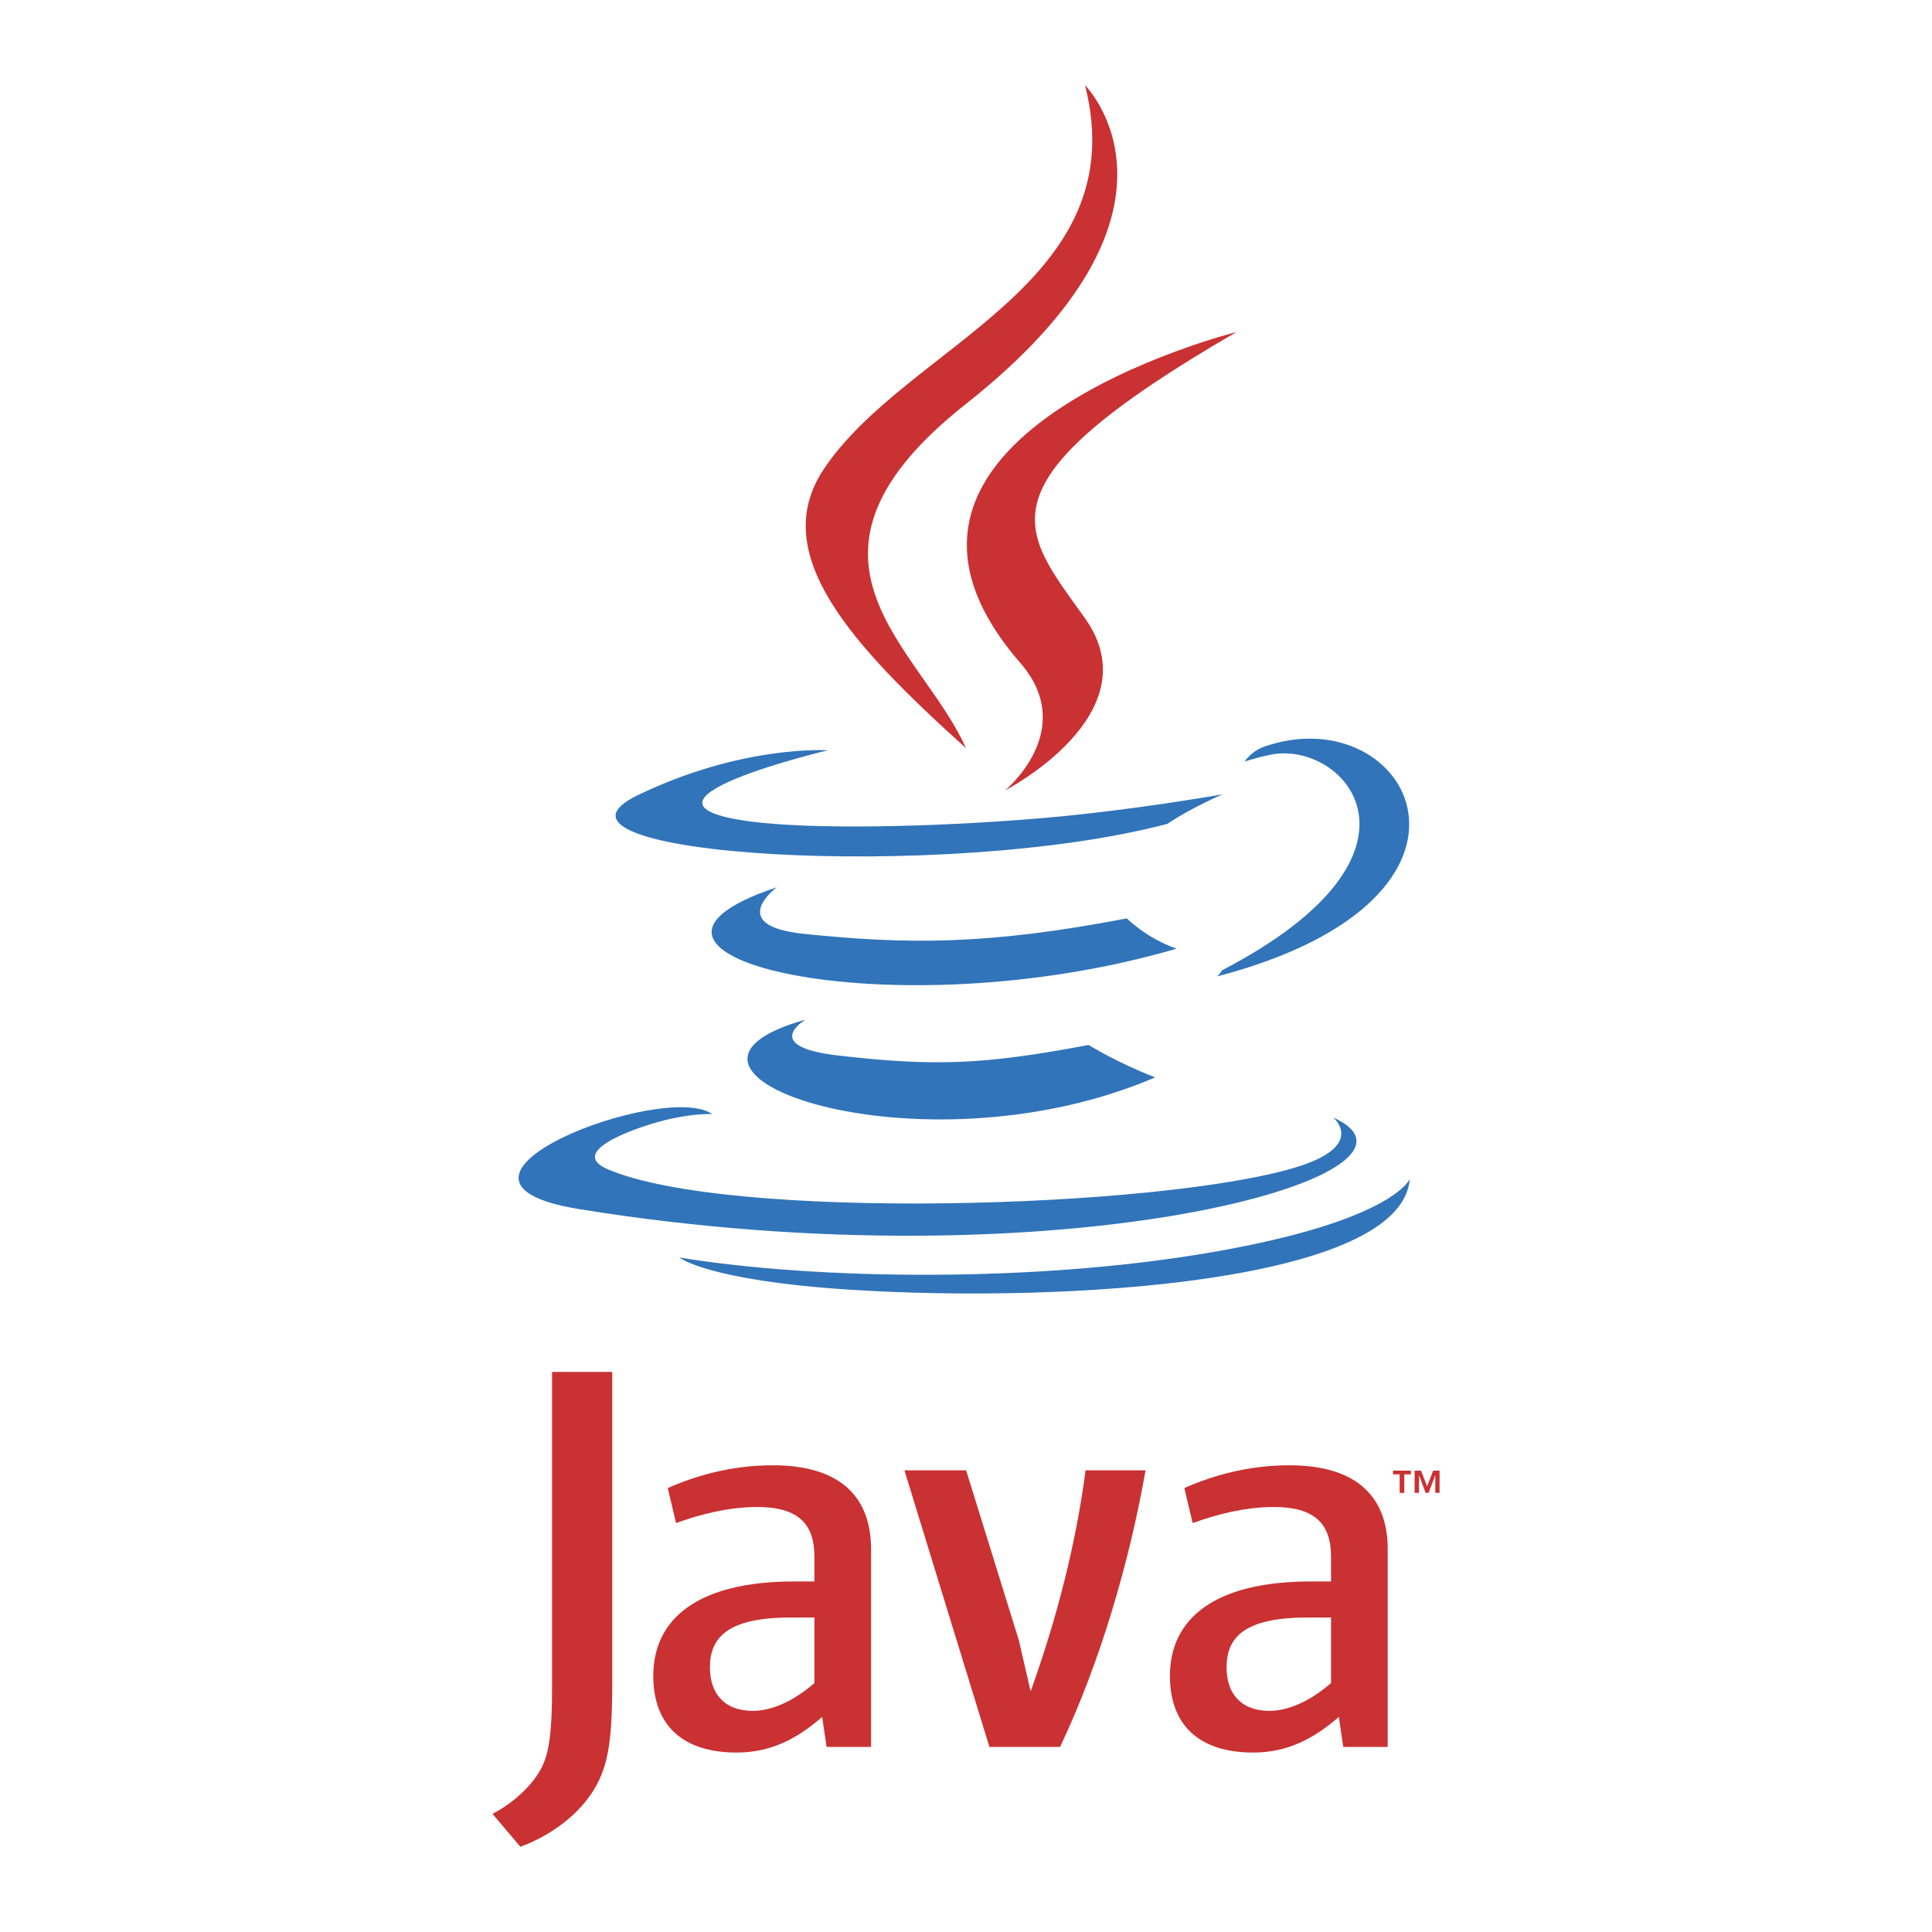
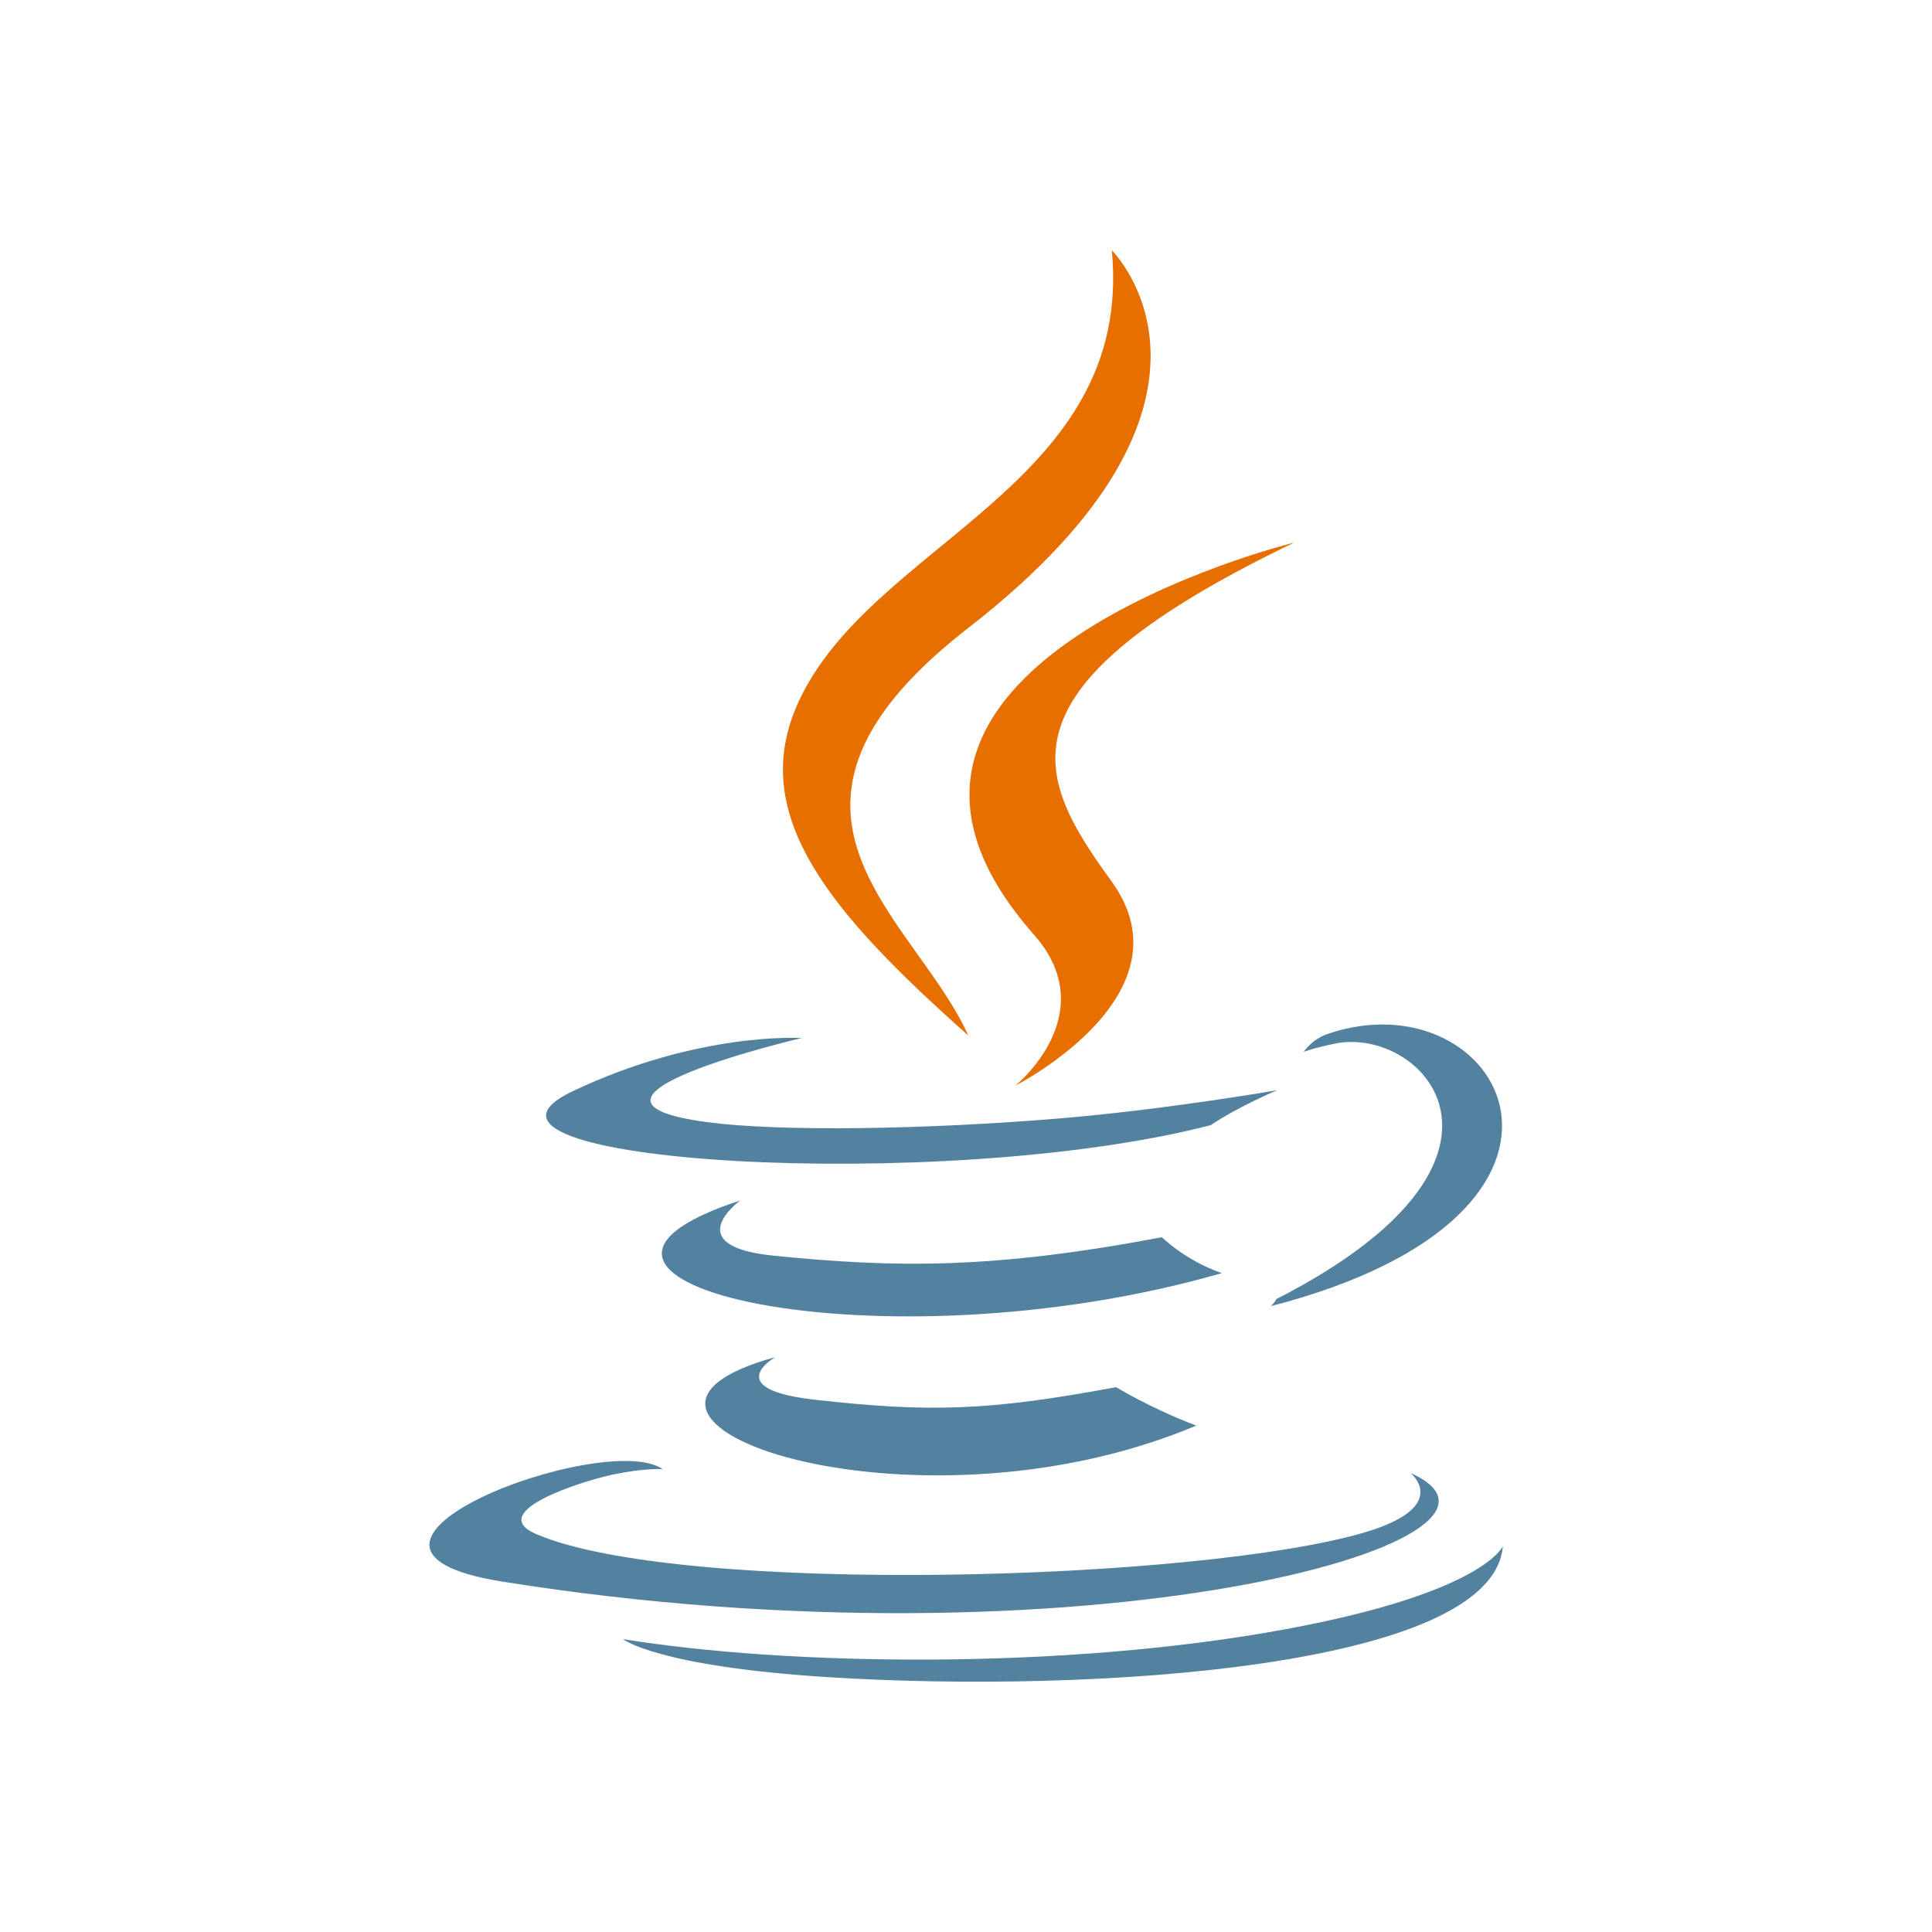
- <svg xmlns="http://www.w3.org/2000/svg" width="2500" height="2500" viewBox="0 0 192.756 192.756">
-   <g fill-rule="evenodd" clip-rule="evenodd">
-     <path fill="#fff" d="M0 0h192.756v192.756H0V0z" />
-     <path d="M80.372 101.729s-4.604 2.679 3.28 3.584c9.554 1.091 14.434.934 24.959-1.057 0 0 2.771 1.735 6.639 3.236-23.601 10.113-53.413-.585-34.878-5.763zM77.487 88.532s-5.165 3.823 2.726 4.639c10.206 1.054 18.262 1.14 32.211-1.544 0 0 1.926 1.955 4.957 3.023-28.531 8.345-60.307.657-39.894-6.118z" fill="#3174b9" />
-     <path d="M101.797 66.143c5.818 6.697-1.525 12.72-1.525 12.72s14.766-7.621 7.984-17.168c-6.332-8.899-11.189-13.32 15.102-28.566-.001-.001-41.27 10.303-21.561 33.014z" fill="#ca3132" />
-     <path d="M133.01 111.491s3.408 2.81-3.754 4.983c-13.619 4.125-56.694 5.369-68.659.164-4.298-1.872 3.766-4.467 6.303-5.015 2.646-.572 4.156-.468 4.156-.468-4.783-3.368-30.916 6.615-13.272 9.479 48.112 7.801 87.704-3.512 75.226-9.143zM82.587 74.857s-21.908 5.205-7.757 7.097c5.977.799 17.883.615 28.982-.316 9.068-.761 18.17-2.389 18.17-2.389s-3.195 1.371-5.51 2.949c-22.251 5.853-65.229 3.127-52.855-2.856 10.462-5.061 18.97-4.485 18.97-4.485zM121.891 96.824c22.617-11.75 12.16-23.044 4.859-21.522-1.785.373-2.586.695-2.586.695s.666-1.042 1.932-1.49c14.441-5.075 25.545 14.972-4.656 22.911-.001 0 .347-.314.451-.594z" fill="#3174b9" />
-     <path d="M108.256 8.504s12.523 12.531-11.881 31.794c-19.571 15.458-4.462 24.269-.006 34.34-11.426-10.307-19.807-19.382-14.185-27.826 8.254-12.395 31.125-18.406 26.072-38.308z" fill="#ca3132" />
-     <path d="M84.812 128.674c21.706 1.388 55.045-.771 55.836-11.044 0 0-1.518 3.894-17.941 6.983-18.529 3.488-41.386 3.082-54.938.845 0 0 2.777 2.298 17.043 3.216z" fill="#3174b9" />
-     <path d="M139.645 147.096h-.66v-.37h1.781v.37h-.66v1.848h-.461v-1.848zm3.554.092h-.008l-.656 1.755h-.301l-.652-1.755h-.008v1.755h-.438v-2.218h.643l.604 1.569.604-1.569h.637v2.218h-.424v-1.755h-.001zM81.255 167.921c-2.047 1.774-4.211 2.772-6.154 2.772-2.768 0-4.27-1.663-4.27-4.324 0-2.881 1.608-4.989 8.044-4.989h2.379v6.541h.001zm5.65 6.374v-19.732c0-5.043-2.876-8.371-9.809-8.371-4.045 0-7.591.999-10.474 2.272l.83 3.495c2.271-.834 5.207-1.607 8.089-1.607 3.994 0 5.713 1.607 5.713 4.934v2.495h-1.996c-9.702 0-14.08 3.764-14.08 9.423 0 4.876 2.885 7.648 8.316 7.648 3.491 0 6.099-1.441 8.534-3.55l.443 2.993h4.434zM105.762 174.295h-7.045l-8.483-27.601h6.154l5.265 16.961 1.172 5.096c2.656-7.371 4.541-14.854 5.484-22.057h5.984c-1.602 9.088-4.488 19.066-8.531 27.601zM132.799 167.921c-2.053 1.774-4.217 2.772-6.156 2.772-2.768 0-4.268-1.663-4.268-4.324 0-2.881 1.609-4.989 8.041-4.989h2.383v6.541zm5.652 6.374v-19.732c0-5.043-2.885-8.371-9.811-8.371-4.049 0-7.594.999-10.477 2.272l.83 3.495c2.271-.834 5.213-1.607 8.096-1.607 3.988 0 5.709 1.607 5.709 4.934v2.495h-1.996c-9.703 0-14.078 3.764-14.078 9.423 0 4.876 2.879 7.648 8.311 7.648 3.494 0 6.098-1.441 8.539-3.55l.445 2.993h4.432zM58.983 178.985c-1.61 2.353-4.214 4.216-7.061 5.267l-2.79-3.286c2.169-1.113 4.027-2.91 4.892-4.582.745-1.49 1.056-3.406 1.056-7.992v-31.515h6.005v31.08c0 6.134-.49 8.613-2.102 11.028z" fill="#ca3132" />
+ <svg xmlns="http://www.w3.org/2000/svg" version="1.1" width="1080" height="1080" viewBox="0 0 1080 1080" xml:space="preserve">
+   <defs>
+ </defs>
+   <g transform="matrix(1 0 0 1 540 540)" id="59a89a06-5eb3-4a19-969d-cf2c1328366f">
+     <rect style="stroke: none; stroke-width: 1; stroke-dasharray: none; stroke-linecap: butt; stroke-dashoffset: 0; stroke-linejoin: miter; stroke-miterlimit: 4; fill: rgb(255,255,255); fill-rule: nonzero; opacity: 1;" vector-effect="non-scaling-stroke" x="-540" y="-540" rx="0" ry="0" width="1080" height="1080" />
+   </g>
+   <g transform="matrix(1 0 0 1 540 540)" id="5a5b5b18-f985-4bc3-b105-706cfa8482b8">
+ </g>
+   <g transform="matrix(1 0 0 1 540 540)">
+     <g style="">
+       <g transform="matrix(25 0 0 25 0.34 -180.56)">
+         <path style="stroke: none; stroke-width: 1; stroke-dasharray: none; stroke-linecap: butt; stroke-dashoffset: 0; stroke-linejoin: miter; stroke-miterlimit: 4; fill: rgb(231,111,0); fill-rule: nonzero; opacity: 1;" vector-effect="non-scaling-stroke" transform=" translate(-16.01, -8.78)" d="M 16.05 8.441 C 22.638 3.326 19.257 0 19.257 0 C 19.76 5.287 13.813 6.536 12.219 10.169 C 11.131 12.649 12.964 14.819 16.047 17.555 C 15.775 16.949 15.354 16.361 14.929 15.764 C 13.477 13.731 11.964 11.613 16.05 8.441 Z" stroke-linecap="round" />
+       </g>
+       <g transform="matrix(25 0 0 25 92.59 -84.84)">
+         <path style="stroke: none; stroke-width: 1; stroke-dasharray: none; stroke-linecap: butt; stroke-dashoffset: 0; stroke-linejoin: miter; stroke-miterlimit: 4; fill: rgb(231,111,0); fill-rule: nonzero; opacity: 1;" vector-effect="non-scaling-stroke" transform=" translate(-19.7, -12.61)" d="M 17.102 18.677 C 17.102 18.677 19.084 17.078 17.514 15.301 C 12.193 9.272 23.333 6.536 23.333 6.536 C 16.532 9.812 17.547 11.757 19.257 14.12 C 21.087 16.654 17.102 18.677 17.102 18.677 Z" stroke-linecap="round" />
+       </g>
+       <g transform="matrix(25 0 0 25 235 111.34)">
+         <path style="stroke: none; stroke-width: 1; stroke-dasharray: none; stroke-linecap: butt; stroke-dashoffset: 0; stroke-linejoin: miter; stroke-miterlimit: 4; fill: rgb(83,130,161); fill-rule: nonzero; opacity: 1;" vector-effect="non-scaling-stroke" transform=" translate(-25.4, -20.45)" d="M 22.937 23.446 C 29.042 20.326 26.22 17.328 24.249 17.732 C 23.766 17.831 23.551 17.916 23.551 17.916 C 23.551 17.916 23.73 17.64 24.073 17.52 C 27.971 16.173 30.968 21.495 22.814 23.603 C 22.814 23.603 22.909 23.52 22.937 23.446 Z" stroke-linecap="round" />
+       </g>
+       <g transform="matrix(25 0 0 25 -30.32 75.42)">
+         <path style="stroke: none; stroke-width: 1; stroke-dasharray: none; stroke-linecap: butt; stroke-dashoffset: 0; stroke-linejoin: miter; stroke-miterlimit: 4; fill: rgb(83,130,161); fill-rule: nonzero; opacity: 1;" vector-effect="non-scaling-stroke" transform=" translate(-14.79, -19.02)" d="M 10.233 19.497 C 6.413 18.995 12.328 17.614 12.328 17.614 C 12.328 17.614 10.031 17.462 7.206 18.804 C 3.866 20.393 15.468 21.116 21.474 19.562 C 22.098 19.143 22.961 18.78 22.961 18.78 C 22.961 18.78 20.504 19.211 18.056 19.415 C 15.061 19.661 11.846 19.709 10.233 19.497 Z" stroke-linecap="round" />
+       </g>
+       <g transform="matrix(25 0 0 25 -13.51 163.49)">
+         <path style="stroke: none; stroke-width: 1; stroke-dasharray: none; stroke-linecap: butt; stroke-dashoffset: 0; stroke-linejoin: miter; stroke-miterlimit: 4; fill: rgb(83,130,161); fill-rule: nonzero; opacity: 1;" vector-effect="non-scaling-stroke" transform=" translate(-15.46, -22.54)" d="M 11.686 22.476 C 9.556 22.259 10.951 21.244 10.951 21.244 C 5.439 23.043 14.018 25.083 21.72 22.868 C 20.901 22.584 20.381 22.065 20.381 22.065 C 16.616 22.778 14.441 22.755 11.686 22.476 Z" stroke-linecap="round" />
+       </g>
+       <g transform="matrix(25 0 0 25 -8.64 251.73)">
+         <path style="stroke: none; stroke-width: 1; stroke-dasharray: none; stroke-linecap: butt; stroke-dashoffset: 0; stroke-linejoin: miter; stroke-miterlimit: 4; fill: rgb(83,130,161); fill-rule: nonzero; opacity: 1;" vector-effect="non-scaling-stroke" transform=" translate(-15.65, -26.07)" d="M 12.614 25.699 C 10.486 25.459 11.729 24.747 11.729 24.747 C 6.726 26.122 14.773 28.962 21.143 26.278 C 20.1 25.879 19.353 25.418 19.353 25.418 C 16.511 25.947 15.193 25.988 12.614 25.699 Z" stroke-linecap="round" />
+       </g>
+       <g transform="matrix(25 0 0 25 -17.92 319.24)">
+         <path style="stroke: none; stroke-width: 1; stroke-dasharray: none; stroke-linecap: butt; stroke-dashoffset: 0; stroke-linejoin: miter; stroke-miterlimit: 4; fill: rgb(83,130,161); fill-rule: nonzero; opacity: 1;" vector-effect="non-scaling-stroke" transform=" translate(-15.28, -28.77)" d="M 25.939 27.339 C 25.939 27.339 26.859 28.084 24.925 28.661 C 21.248 29.757 9.621 30.087 6.391 28.705 C 5.23 28.208 7.407 27.519 8.092 27.374 C 8.806 27.222 9.215 27.25 9.215 27.25 C 7.923 26.356 0.868 29.007 5.631 29.766 C 18.619 31.837 29.308 28.833 25.939 27.339 Z" stroke-linecap="round" />
+       </g>
+       <g transform="matrix(25 0 0 25 54.09 362.1)">
+         <path style="stroke: none; stroke-width: 1; stroke-dasharray: none; stroke-linecap: butt; stroke-dashoffset: 0; stroke-linejoin: miter; stroke-miterlimit: 4; fill: rgb(83,130,161); fill-rule: nonzero; opacity: 1;" vector-effect="non-scaling-stroke" transform=" translate(-18.16, -30.48)" d="M 28 28.968 C 27.787 31.695 18.788 32.268 12.927 31.899 C 9.104 31.658 8.338 31.056 8.327 31.047 C 11.986 31.64 18.155 31.748 23.157 30.823 C 27.59 30.002 28 28.968 28 28.968 Z" stroke-linecap="round" />
+       </g>
+     </g>
  </g>
</svg>
